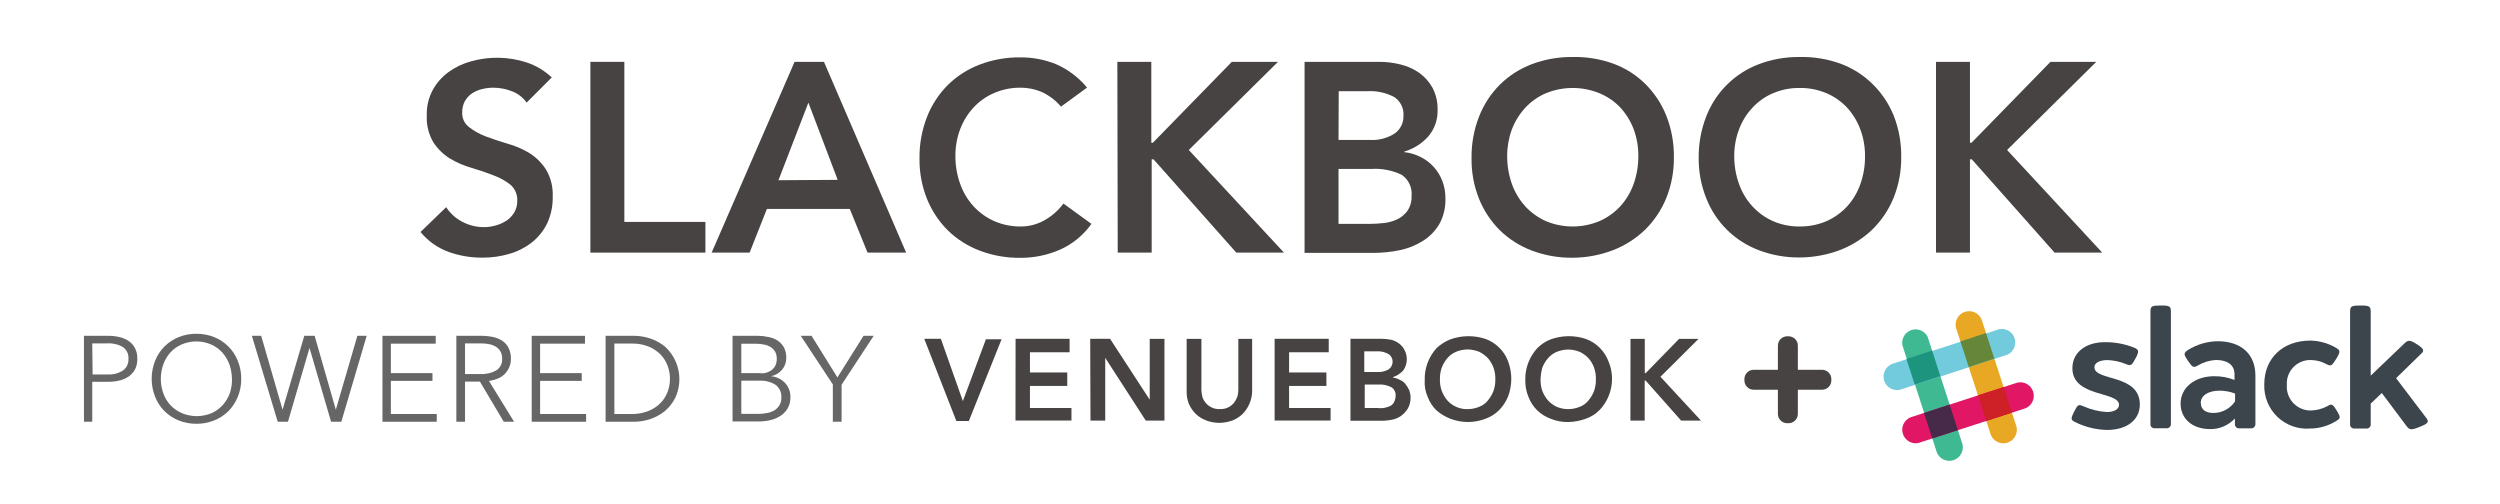
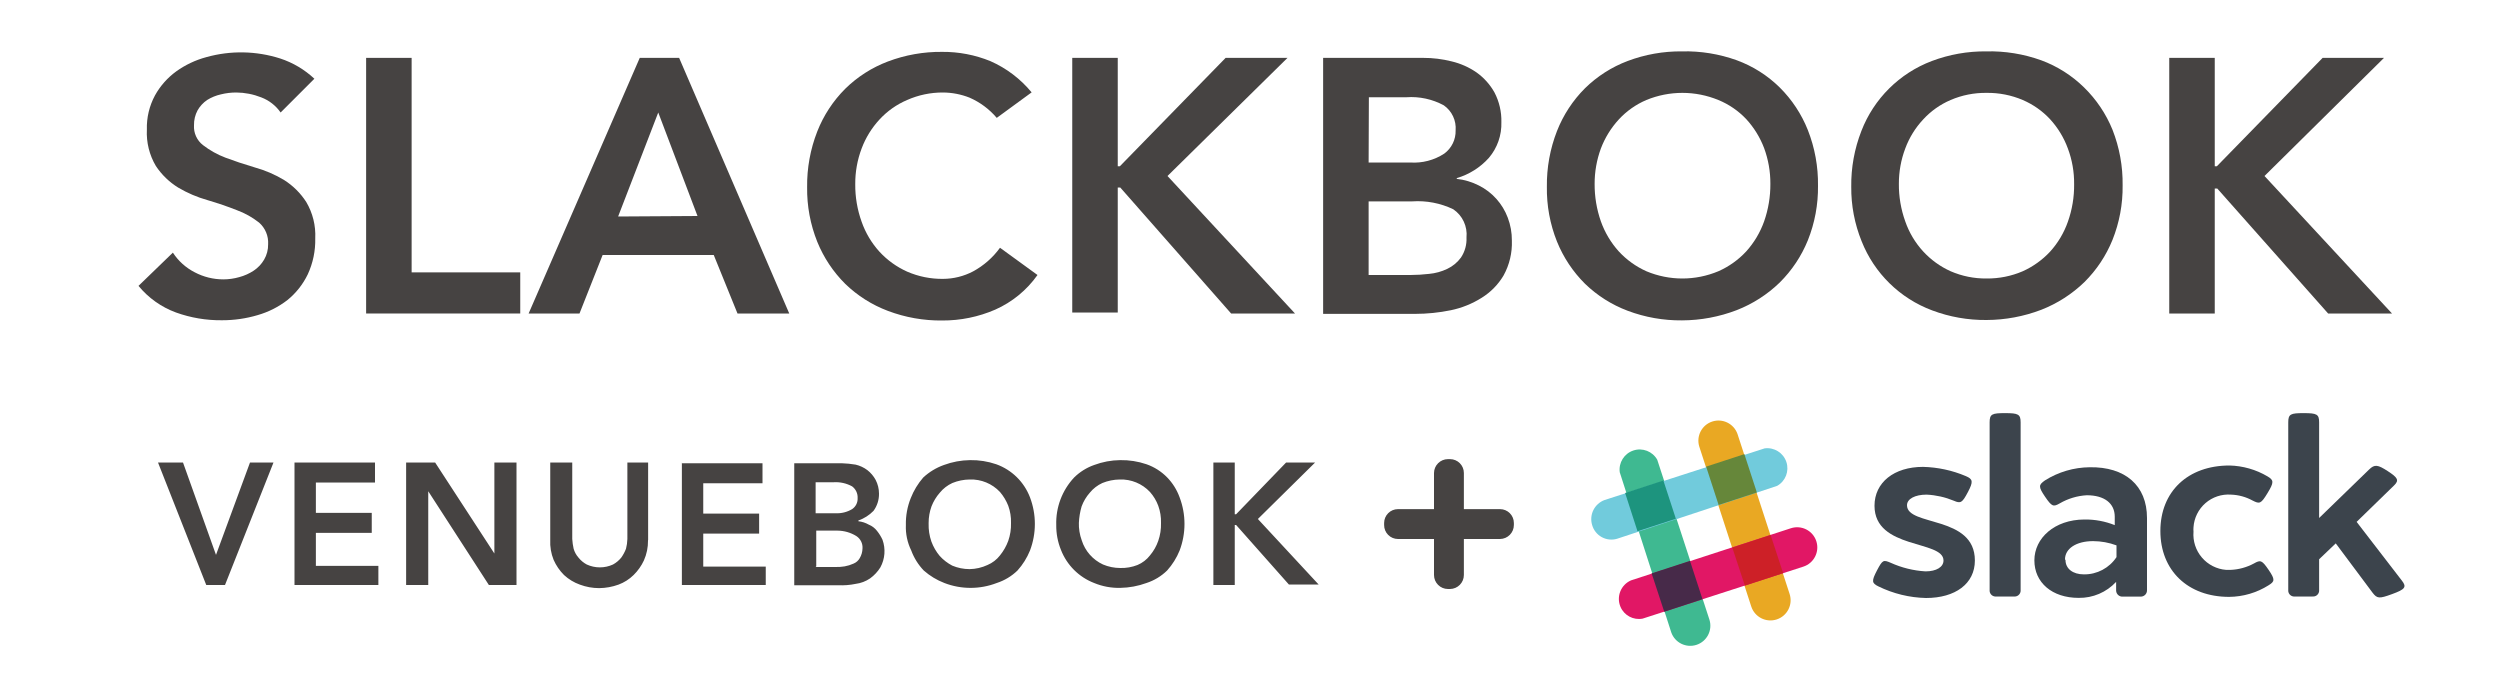
- <svg xmlns="http://www.w3.org/2000/svg" width="268" height="54" viewBox="0 0 268 54">
-   <path d="M212.43,34.25a1.45,1.45,0,0,0-2.75.89l3.74,11.49a1.45,1.45,0,0,0,2.75-.89Z" fill="#e9a823" />
-   <path d="M206.64,36.1a1.44,1.44,0,0,0-2.7.92l3.69,11.49a1.45,1.45,0,0,0,2.75-.89Z" fill="#3fb991" />
-   <path d="M217.13,43.77a1.45,1.45,0,0,0-.89-2.75l-11.47,3.73a1.45,1.45,0,0,0,.84,2.75Z" fill="#e11765" />
-   <path d="M207.14,47l2.75-.89L209,43.37l-2.75.9Z" fill="#472a49" />
-   <path d="M212.93,45.13l2.75-.9-.88-2.74-2.76.89Z" fill="#cd2027" />
-   <path d="M215.25,38a1.46,1.46,0,0,0,.63-1.95,1.44,1.44,0,0,0-1.52-.77L202.87,39a1.45,1.45,0,0,0-.9,1.76,1.43,1.43,0,0,0,1.78,1h0Z" fill="#71cbdc" />
-   <path d="M205.26,41.23l2.75-.9-.89-2.75-2.75.9Z" fill="#1d947e" />
-   <path d="M211.05,39.35l2.75-.9-.9-2.75-2.74.9Z" fill="#66873a" />
-   <path d="M228.79,37.27c.5.22.55.39.14,1.15s-.5.83-1,.62a5.7,5.7,0,0,0-2-.44c-.84,0-1.41.3-1.41.76,0,1.53,4.87.7,4.87,4,0,1.67-1.41,2.73-3.51,2.73a8.1,8.1,0,0,1-3.42-.84c-.48-.23-.5-.37-.1-1.15s.47-.76,1-.54a7.22,7.22,0,0,0,2.5.61c.78,0,1.3-.31,1.3-.77,0-1.48-5-.78-5-3.93,0-1.67,1.4-2.79,3.49-2.79A8.3,8.3,0,0,1,228.79,37.27Z" fill="#3c444c" />
-   <path d="M232.72,33.41V45.53a.44.44,0,0,1-.48.38H231a.42.42,0,0,1-.47-.38V33.41c0-.6.16-.66,1.11-.66S232.72,32.83,232.72,33.41Z" fill="#3c444c" />
-   <path d="M241.78,40.27v5.18a.45.45,0,0,1-.43.47h-1.29a.44.44,0,0,1-.48-.42v-.64A3.55,3.55,0,0,1,236.93,46c-1.9,0-3.17-1.1-3.17-2.74s1.43-2.92,3.6-2.93a5.85,5.85,0,0,1,2.18.4v-.6c0-1-.74-1.54-2-1.54a4.27,4.27,0,0,0-1.93.59c-.46.26-.56.23-1.06-.5s-.46-.83,0-1.16a6.15,6.15,0,0,1,3.2-.94C240.22,36.59,241.78,37.93,241.78,40.27Zm-5.84,3c0,.62.52,1,1.32,1a2.77,2.77,0,0,0,2.34-1.25v-.83a4.59,4.59,0,0,0-1.68-.31c-1.22,0-2,.55-2,1.31Z" fill="#3c444c" />
-   <path d="M250.43,37.29c.46.27.48.42,0,1.2s-.56.79-1.07.53a3.44,3.44,0,0,0-1.54-.42,2.51,2.51,0,0,0-2.67,2.34v.31A2.56,2.56,0,0,0,247.5,44h.32a3.94,3.94,0,0,0,1.67-.46c.47-.27.57-.25,1,.46s.44.83,0,1.1a5.38,5.38,0,0,1-2.83.84,4.57,4.57,0,0,1-4.93-4.73c0-2.83,2-4.7,4.95-4.7A5.7,5.7,0,0,1,250.43,37.29Z" fill="#3c444c" />
-   <path d="M260.07,44.77c.38.47.23.63-.7,1s-1.07.32-1.4-.11l-2.64-3.53-1.19,1.14v2.29a.43.43,0,0,1-.47.38H252.4a.43.43,0,0,1-.47-.38V33.41c0-.6.17-.66,1.11-.66s1.1.08,1.1.66v6.86l3.63-3.47c.39-.39.62-.35,1.33.11s.83.66.46,1l-2.7,2.63Z" fill="#3c444c" />
-   <path d="M9,36h2.6a5,5,0,0,1,1.27.15,2.87,2.87,0,0,1,1,.46,2.06,2.06,0,0,1,.63.77,2.42,2.42,0,0,1,.22,1.08,2.47,2.47,0,0,1-.22,1.09,2.24,2.24,0,0,1-.64.76,2.84,2.84,0,0,1-1,.47,5.05,5.05,0,0,1-1.28.15H9.89v4.28H9Zm.93,4.14h1.59a2.73,2.73,0,0,0,1.67-.43,1.45,1.45,0,0,0,.58-1.25,1.4,1.4,0,0,0-.59-1.25,2.93,2.93,0,0,0-1.66-.4H9.89Z" fill="#666" />
-   <path d="M25.86,40.61a4.88,4.88,0,0,1-.37,1.93,4.72,4.72,0,0,1-1,1.53,4.59,4.59,0,0,1-1.53,1,5,5,0,0,1-1.9.36,5,5,0,0,1-1.91-.36,4.65,4.65,0,0,1-1.52-1,4.56,4.56,0,0,1-1-1.53,5.24,5.24,0,0,1,0-3.87,4.56,4.56,0,0,1,1-1.53,4.81,4.81,0,0,1,1.52-1,5,5,0,0,1,1.91-.36,5,5,0,0,1,1.9.36,4.51,4.51,0,0,1,2.53,2.54A4.9,4.9,0,0,1,25.86,40.61Zm-1,0a4.64,4.64,0,0,0-.26-1.53,4,4,0,0,0-.76-1.28,3.53,3.53,0,0,0-1.2-.87,4,4,0,0,0-3.18,0,3.57,3.57,0,0,0-1.21.87,3.82,3.82,0,0,0-.75,1.28,4.64,4.64,0,0,0-.26,1.53,4.55,4.55,0,0,0,.26,1.53,3.59,3.59,0,0,0,2,2.15,4.11,4.11,0,0,0,3.18,0,3.67,3.67,0,0,0,1.2-.87,3.92,3.92,0,0,0,.76-1.28A4.55,4.55,0,0,0,24.87,40.61Z" fill="#666" />
-   <path d="M30.29,43.92h0L32.62,36h1.11L36,43.92h0L38.31,36h1l-2.72,9.21H35.49L33.18,37.3h0l-2.31,7.91h-1.1L27,36h1Z" fill="#666" />
-   <path d="M41.9,44.38h4.92v.83H41V36h5.71v.84H41.9V40h4.46v.83H41.9Z" fill="#666" />
-   <path d="M49.85,45.21h-.93V36h2.7a6.25,6.25,0,0,1,1.26.13,2.83,2.83,0,0,1,1,.43,1.92,1.92,0,0,1,.65.76,2.46,2.46,0,0,1,.24,1.14,2.25,2.25,0,0,1-.18.92,2.49,2.49,0,0,1-.5.73,2.36,2.36,0,0,1-.74.48,3.41,3.41,0,0,1-.94.24l2.7,4.38H54l-2.55-4.3H49.85Zm0-5.11h1.63a3.15,3.15,0,0,0,1.74-.41,1.37,1.37,0,0,0,.61-1.23,1.54,1.54,0,0,0-.17-.77,1.4,1.4,0,0,0-.47-.5,2.13,2.13,0,0,0-.72-.29,4.72,4.72,0,0,0-.95-.09H49.85Z" fill="#666" />
-   <path d="M57.9,44.38h4.93v.83H57V36h5.71v.84H57.9V40h4.46v.83H57.9Z" fill="#666" />
-   <path d="M64.92,36H68a5.49,5.49,0,0,1,1.72.29,5,5,0,0,1,1.56.86,4.73,4.73,0,0,1,1.12,5.47,4.44,4.44,0,0,1-1.12,1.44,5,5,0,0,1-1.56.86,5.49,5.49,0,0,1-1.72.29H64.92Zm.94,8.38h1.86a4.6,4.6,0,0,0,1.81-.33,3.77,3.77,0,0,0,1.28-.85,3.45,3.45,0,0,0,.76-1.2,3.92,3.92,0,0,0,.25-1.39,3.88,3.88,0,0,0-.25-1.39A3.49,3.49,0,0,0,70.81,38a3.92,3.92,0,0,0-1.28-.85,4.61,4.61,0,0,0-1.81-.32H65.86Z" fill="#666" />
-   <path d="M78.53,36h2.74a4.85,4.85,0,0,1,1.06.12,2.73,2.73,0,0,1,1,.37,2.16,2.16,0,0,1,.69.72,2.25,2.25,0,0,1,.27,1.15,1.93,1.93,0,0,1-.45,1.27,2.09,2.09,0,0,1-1.18.7v0a2.4,2.4,0,0,1,1.48.7,2.16,2.16,0,0,1,.59,1.6,2.31,2.31,0,0,1-.24,1.05,2.36,2.36,0,0,1-.68.8,3.2,3.2,0,0,1-1.08.52,5.2,5.2,0,0,1-1.42.18H78.53Zm.94,4h1.88A3.08,3.08,0,0,0,82,40a2.13,2.13,0,0,0,.64-.27,1.48,1.48,0,0,0,.46-.5,1.62,1.62,0,0,0,.17-.77,1.6,1.6,0,0,0-.17-.75,1.53,1.53,0,0,0-.48-.5,1.9,1.9,0,0,0-.7-.27,3.91,3.91,0,0,0-.86-.09H79.47Zm0,4.37h1.74a5.07,5.07,0,0,0,1-.09A2.4,2.4,0,0,0,83,44a1.67,1.67,0,0,0,.56-.56,1.54,1.54,0,0,0,.2-.82,1.57,1.57,0,0,0-.61-1.36,2.94,2.94,0,0,0-1.75-.45H79.47Z" fill="#666" />
-   <path d="M90.22,45.21h-.94v-4L85.84,36H87l2.77,4.46L92.57,36h1.09l-3.44,5.24Z" fill="#666" />
-   <path d="M174.79,36.33h1.53V40h.1L180,36.33h2.08L178,40.39l4.35,4.7h-2.13l-3.81-4.3h-.1v4.3h-1.53Zm-9.64,4.31a3.45,3.45,0,0,0,.19,1.28,3.54,3.54,0,0,0,.6,1,3,3,0,0,0,.94.69,3.17,3.17,0,0,0,1.23.25,3.22,3.22,0,0,0,1.24-.25,2.12,2.12,0,0,0,.94-.69,3.52,3.52,0,0,0,.59-1,3.62,3.62,0,0,0,.2-1.28,3.4,3.4,0,0,0-.2-1.24,2.92,2.92,0,0,0-1.53-1.68,3.43,3.43,0,0,0-1.24-.25,3.37,3.37,0,0,0-1.23.25,2.47,2.47,0,0,0-.94.69,3.28,3.28,0,0,0-.6,1A5,5,0,0,0,165.15,40.64Zm-1.64.1a4.88,4.88,0,0,1,.35-1.93,5,5,0,0,1,.94-1.49,4.09,4.09,0,0,1,1.43-.94,5.77,5.77,0,0,1,1.88-.34,5.71,5.71,0,0,1,1.88.29,4.08,4.08,0,0,1,1.49.94,4.13,4.13,0,0,1,.94,1.44,4.85,4.85,0,0,1-.94,5.24,3.8,3.8,0,0,1-1.49.94,5.66,5.66,0,0,1-1.88.35,4.7,4.7,0,0,1-1.88-.35A4.19,4.19,0,0,1,164.8,44a4,4,0,0,1-.94-1.43A4.54,4.54,0,0,1,163.51,40.74Zm-9.15-.1a3.44,3.44,0,0,0,.2,1.28,3.76,3.76,0,0,0,.59,1,2.82,2.82,0,0,0,2.18.94,3.26,3.26,0,0,0,1.24-.25,2.18,2.18,0,0,0,.94-.69,3.76,3.76,0,0,0,.59-1,3.62,3.62,0,0,0,.2-1.28,3.4,3.4,0,0,0-.2-1.24,3.47,3.47,0,0,0-.59-1,3.41,3.41,0,0,0-.94-.69,3.47,3.47,0,0,0-1.24-.25,3.43,3.43,0,0,0-1.24.25,2.63,2.63,0,0,0-.94.69,3.47,3.47,0,0,0-.59,1A3.4,3.4,0,0,0,154.36,40.64Zm-1.63.1A4.89,4.89,0,0,1,154,37.32a4.58,4.58,0,0,1,1.48-.94,5.72,5.72,0,0,1,1.88-.34,5.8,5.8,0,0,1,1.88.29,4,4,0,0,1,1.48.94,4,4,0,0,1,.94,1.44,5.36,5.36,0,0,1,0,3.81,4.56,4.56,0,0,1-.94,1.43,3.76,3.76,0,0,1-1.48.94,5.22,5.22,0,0,1-3.76,0A5,5,0,0,1,154,44a3.83,3.83,0,0,1-.94-1.43A3.79,3.79,0,0,1,152.73,40.74Zm-6.48,3h1.43a3.08,3.08,0,0,0,.65,0,3,3,0,0,0,.64-.19.88.88,0,0,0,.45-.4,1.56,1.56,0,0,0,.19-.69,1,1,0,0,0-.44-.94,2.61,2.61,0,0,0-1.39-.3H146.3v2.57Zm0-3.86h1.43a2.1,2.1,0,0,0,1.19-.29,1,1,0,0,0,0-1.63,2.4,2.4,0,0,0-1.33-.3h-1.29v2.22Zm-1.53-3.56h3.41a6.64,6.64,0,0,1,1,.1,2.26,2.26,0,0,1,.84.4,2,2,0,0,1,.59.69,2.11,2.11,0,0,1-.15,2.23,2.79,2.79,0,0,1-1.08.69v.05a1.91,1.91,0,0,1,.74.25,1.25,1.25,0,0,1,.59.44,3,3,0,0,1,.4.64,2.36,2.36,0,0,1-.15,2,2.8,2.8,0,0,1-.74.79,2.43,2.43,0,0,1-1,.4,5,5,0,0,1-1.24.1h-3.16V36.33Zm-8.07,0h5.79v1.44h-4.25v2.17h4v1.44h-4v2.37h4.45v1.34h-6V36.33Zm-2.42,5.54a3.37,3.37,0,0,1-.3,1.44,3.44,3.44,0,0,1-.74,1.09,3.26,3.26,0,0,1-1.09.69,4.22,4.22,0,0,1-1.38.25,4,4,0,0,1-1.39-.25,3.44,3.44,0,0,1-1.13-.69,3.63,3.63,0,0,1-.75-1.09,3.52,3.52,0,0,1-.24-1.44V36.33h1.58v5.49a3.92,3.92,0,0,0,.1.7,1.8,1.8,0,0,0,.34.64,1.84,1.84,0,0,0,.6.49,1.73,1.73,0,0,0,.94.2,1.77,1.77,0,0,0,.94-.2,1.91,1.91,0,0,0,.59-.49,2.82,2.82,0,0,0,.35-.64,3.38,3.38,0,0,0,.1-.7V36.33h1.48v5.54Zm-17.36-5.54H119l4.25,6.53V36.33h1.58v8.76h-2l-4.35-6.73v6.73h-1.58Zm-8,0h5.79v1.44h-4.25v2.17h4v1.44h-4v2.37h4.45v1.34h-6Zm-9.79,0h1.78L103.22,43l2.47-6.63h1.68l-3.51,8.76h-1.34Z" fill="#464342" />
-   <path d="M188,39.64h2.59V37.05a1,1,0,0,1,1-1h.14a1,1,0,0,1,1,1v2.59h2.59a1,1,0,0,1,1,1v.14a1,1,0,0,1-1,1h-2.59v2.59a1,1,0,0,1-1,1h-.14a1,1,0,0,1-1-1V41.78H188a1,1,0,0,1-1-1v-.14A1,1,0,0,1,188,39.64Z" fill="#464342" />
-   <path d="M56.45,11A3.32,3.32,0,0,0,54.9,9.79a5.55,5.55,0,0,0-2-.39,5.05,5.05,0,0,0-1.23.15,3.54,3.54,0,0,0-1.07.46,2.49,2.49,0,0,0-.76.82,2.42,2.42,0,0,0-.29,1.2,1.86,1.86,0,0,0,.72,1.59,7,7,0,0,0,1.79,1q1.06.4,2.34.78a9.52,9.52,0,0,1,2.34,1,5.81,5.81,0,0,1,1.79,1.77,5.22,5.22,0,0,1,.72,2.91,6.5,6.5,0,0,1-.6,2.88A6,6,0,0,1,57,26a7.09,7.09,0,0,1-2.39,1.21,9.94,9.94,0,0,1-2.86.41A10.52,10.52,0,0,1,48.08,27a7,7,0,0,1-3-2.13l2.75-2.66a4.54,4.54,0,0,0,1.74,1.57,4.9,4.9,0,0,0,2.3.57,4.64,4.64,0,0,0,1.27-.18,3.93,3.93,0,0,0,1.16-.52,2.69,2.69,0,0,0,.83-.88,2.35,2.35,0,0,0,.32-1.23,2.14,2.14,0,0,0-.72-1.73,6.51,6.51,0,0,0-1.79-1c-.71-.28-1.49-.55-2.34-.8a9.87,9.87,0,0,1-2.34-1,5.79,5.79,0,0,1-1.79-1.73,5.2,5.2,0,0,1-.72-2.91,5.42,5.42,0,0,1,.65-2.74,5.92,5.92,0,0,1,1.7-1.92,7.45,7.45,0,0,1,2.41-1.14,10.3,10.3,0,0,1,5.91.11,7.34,7.34,0,0,1,2.73,1.62Z" fill="#464342" />
-   <path d="M63.29,6.63h3.64V23.79h8.69v3.29H63.29Z" fill="#464342" />
-   <path d="M85.18,6.63h3.15l8.81,20.45H93l-1.9-4.68H82.21l-1.85,4.68H76.29ZM89.8,19.28,86.66,11l-3.21,8.32Z" fill="#464342" />
-   <path d="M113.74,11.43a6,6,0,0,0-2.18-1.62,5.87,5.87,0,0,0-2.12-.41,7,7,0,0,0-2.87.57,6.43,6.43,0,0,0-2.21,1.56,7.06,7.06,0,0,0-1.43,2.32,7.93,7.93,0,0,0-.51,2.86,8.68,8.68,0,0,0,.51,3,7,7,0,0,0,1.43,2.4,6.79,6.79,0,0,0,2.21,1.59,7,7,0,0,0,2.87.58,5.21,5.21,0,0,0,2.41-.6A6.44,6.44,0,0,0,114,21.82L117,24a8.23,8.23,0,0,1-3.38,2.77,10.53,10.53,0,0,1-4.25.87,11.92,11.92,0,0,1-4.34-.77,9.93,9.93,0,0,1-3.41-2.16,10.09,10.09,0,0,1-2.24-3.37,11.33,11.33,0,0,1-.81-4.36,11.84,11.84,0,0,1,.81-4.46,10,10,0,0,1,2.24-3.42,9.83,9.83,0,0,1,3.41-2.18,11.92,11.92,0,0,1,4.34-.77,10,10,0,0,1,3.86.74,8.93,8.93,0,0,1,3.3,2.5Z" fill="#464342" />
-   <path d="M119.78,6.63h3.64V15.3h.17l8.46-8.67H137l-9.56,9.45,10.2,11h-5.11l-8.87-10h-.2v10h-3.64Z" fill="#464342" />
-   <path d="M139.85,6.63h8a9.24,9.24,0,0,1,2.28.28,5.91,5.91,0,0,1,2,.89,4.9,4.9,0,0,1,1.43,1.6,4.88,4.88,0,0,1,.55,2.37,4.21,4.21,0,0,1-1,2.86,5.56,5.56,0,0,1-2.57,1.62v.06a5.12,5.12,0,0,1,1.77.53,4.69,4.69,0,0,1,1.4,1.07,4.75,4.75,0,0,1,.91,1.5,5.05,5.05,0,0,1,.33,1.84,5.37,5.37,0,0,1-.66,2.78,5.26,5.26,0,0,1-1.75,1.79,7.47,7.47,0,0,1-2.48,1,14.28,14.28,0,0,1-2.85.29h-7.36ZM143.49,15h3.32a4.43,4.43,0,0,0,2.73-.71,2.23,2.23,0,0,0,.91-1.86,2.23,2.23,0,0,0-.94-2,5.46,5.46,0,0,0-3-.65h-3Zm0,9h3.35a13.33,13.33,0,0,0,1.49-.09,4.26,4.26,0,0,0,1.45-.4,2.87,2.87,0,0,0,1.1-.91,2.66,2.66,0,0,0,.44-1.6,2.44,2.44,0,0,0-1.06-2.26,6.57,6.57,0,0,0-3.28-.63h-3.49Z" fill="#464342" />
-   <path d="M157.75,16.94a11.84,11.84,0,0,1,.81-4.46,10,10,0,0,1,2.24-3.42,9.83,9.83,0,0,1,3.41-2.18,12,12,0,0,1,4.35-.77,12.1,12.1,0,0,1,4.38.71A9.6,9.6,0,0,1,176.38,9a10,10,0,0,1,2.25,3.41,11.72,11.72,0,0,1,.81,4.45,11.36,11.36,0,0,1-.81,4.36,10.11,10.11,0,0,1-2.25,3.38,10.33,10.33,0,0,1-3.44,2.21,12.32,12.32,0,0,1-4.38.82,12,12,0,0,1-4.35-.77,9.93,9.93,0,0,1-3.41-2.16,10.09,10.09,0,0,1-2.24-3.37A11.33,11.33,0,0,1,157.75,16.94Zm3.82-.23a8.92,8.92,0,0,0,.5,3,7.19,7.19,0,0,0,1.43,2.4,6.79,6.79,0,0,0,2.21,1.59,7.44,7.44,0,0,0,5.76,0,6.77,6.77,0,0,0,2.23-1.59,7.19,7.19,0,0,0,1.43-2.4,8.92,8.92,0,0,0,.5-3,8.15,8.15,0,0,0-.5-2.86,7.23,7.23,0,0,0-1.43-2.32A6.42,6.42,0,0,0,171.47,10a7.56,7.56,0,0,0-5.76,0,6.43,6.43,0,0,0-2.21,1.56,7.23,7.23,0,0,0-1.43,2.32A8.15,8.15,0,0,0,161.57,16.71Z" fill="#464342" />
-   <path d="M182.1,16.94a11.84,11.84,0,0,1,.81-4.46,9.73,9.73,0,0,1,5.64-5.6,12,12,0,0,1,4.35-.77,12.15,12.15,0,0,1,4.39.71A9.69,9.69,0,0,1,200.73,9,10,10,0,0,1,203,12.38a11.72,11.72,0,0,1,.81,4.45,11.36,11.36,0,0,1-.81,4.36,10.11,10.11,0,0,1-2.25,3.38,10.43,10.43,0,0,1-3.44,2.21,12.38,12.38,0,0,1-4.39.82,12,12,0,0,1-4.35-.77,9.72,9.72,0,0,1-5.64-5.53A11.33,11.33,0,0,1,182.1,16.94Zm3.81-.23a8.68,8.68,0,0,0,.51,3,6.88,6.88,0,0,0,1.43,2.4,6.75,6.75,0,0,0,2.2,1.59,7.05,7.05,0,0,0,2.88.58,7.14,7.14,0,0,0,2.89-.58A6.83,6.83,0,0,0,198,22.14a7,7,0,0,0,1.43-2.4,8.68,8.68,0,0,0,.5-3,7.93,7.93,0,0,0-.5-2.86A7.06,7.06,0,0,0,198,11.53,6.47,6.47,0,0,0,195.82,10a7.13,7.13,0,0,0-2.89-.57,7.05,7.05,0,0,0-2.88.57,6.39,6.39,0,0,0-2.2,1.56,6.9,6.9,0,0,0-1.43,2.32A7.93,7.93,0,0,0,185.91,16.71Z" fill="#464342" />
-   <path d="M207.54,6.63h3.64V15.3h.17l8.46-8.67h4.91l-9.56,9.45,10.2,11h-5.11l-8.87-10h-.2v10h-3.64Z" fill="#464342" />
+ <svg xmlns="http://www.w3.org/2000/svg" width="200" height="54" viewBox="0 0 200 54">
+   <path d="M139,34.72a1.61,1.61,0,0,0-3.06,1l4.16,12.8a1.61,1.61,0,0,0,3.07-1Z" fill="#e9a823" />
+   <path d="M132.58,36.78a1.61,1.61,0,0,0-3,1l4.12,12.81a1.61,1.61,0,0,0,3.06-1Z" fill="#3fb991" />
+   <path d="M144.27,45.33a1.61,1.61,0,0,0-1-3.07l-12.79,4.17a1.62,1.62,0,0,0-.84,2.12,1.6,1.6,0,0,0,1.77.94Z" fill="#e11765" />
+   <path d="M133.14,48.94l3.06-1-1-3.07-3.07,1Z" fill="#472a49" />
+   <path d="M139.59,46.85l3.06-1-1-3.05-3.07,1Z" fill="#cd2027" />
+   <path d="M142.17,38.87a1.61,1.61,0,0,0-1-3L128.37,40a1.63,1.63,0,0,0-1,2,1.6,1.6,0,0,0,2,1.1h0Z" fill="#71cbdc" />
+   <path d="M131,42.5l3.07-1-1-3.06-3.06,1Z" fill="#1d947e" />
+   <path d="M137.49,40.4l3.06-1-1-3.07-3.06,1Z" fill="#66873a" />
+   <path d="M157.27,38.09c.56.24.61.43.16,1.28s-.57.93-1.12.69a6.52,6.52,0,0,0-2.18-.49c-.93,0-1.57.34-1.57.85,0,1.71,5.43.78,5.43,4.42,0,1.86-1.57,3-3.91,3a9.1,9.1,0,0,1-3.81-.93c-.53-.26-.56-.42-.11-1.28s.52-.85,1.09-.61a7.9,7.9,0,0,0,2.79.69c.87,0,1.44-.35,1.44-.87,0-1.65-5.52-.86-5.52-4.38,0-1.86,1.56-3.11,3.88-3.11A9.35,9.35,0,0,1,157.27,38.09Z" fill="#3c444c" />
+   <path d="M161.65,33.79v13.5a.48.48,0,0,1-.53.43H159.7a.48.48,0,0,1-.53-.43V33.79c0-.67.19-.74,1.24-.74S161.65,33.14,161.65,33.79Z" fill="#3c444c" />
+   <path d="M171.76,41.44v5.77a.5.5,0,0,1-.49.52h-1.44a.5.5,0,0,1-.54-.47.28.28,0,0,1,0-.09v-.62a4,4,0,0,1-3,1.28c-2.12,0-3.54-1.22-3.54-3s1.61-3.26,4-3.27a6.31,6.31,0,0,1,2.43.45v-.67c0-1.07-.82-1.72-2.24-1.72a4.85,4.85,0,0,0-2.16.65c-.51.29-.63.27-1.18-.54s-.51-.94,0-1.3a6.85,6.85,0,0,1,3.57-1.05C170,37.33,171.76,38.83,171.76,41.44Zm-6.52,3.36c0,.69.58,1.15,1.47,1.15a3.08,3.08,0,0,0,2.61-1.38v-.94a5.43,5.43,0,0,0-1.87-.34c-1.37,0-2.25.61-2.25,1.46Z" fill="#3c444c" />
+   <path d="M181.4,38.11c.51.3.53.47,0,1.34s-.63.88-1.2.59a3.85,3.85,0,0,0-1.72-.47,2.8,2.8,0,0,0-3,2.61,2,2,0,0,0,0,.35,2.84,2.84,0,0,0,2.61,3.06h.36a4.31,4.31,0,0,0,1.86-.51c.53-.3.64-.28,1.18.51s.48.93,0,1.23a6,6,0,0,1-3.16.93c-3.3,0-5.5-2.11-5.5-5.27s2.2-5.24,5.53-5.24A6.28,6.28,0,0,1,181.4,38.11Z" fill="#3c444c" />
+   <path d="M192.15,46.45c.41.52.25.7-.79,1.08s-1.19.36-1.56-.12l-2.94-3.94-1.33,1.27v2.55a.48.48,0,0,1-.52.43h-1.42a.48.48,0,0,1-.53-.43V33.79c0-.67.19-.74,1.24-.74s1.23.09,1.23.74v7.65l4-3.88c.44-.43.69-.39,1.49.13s.93.73.51,1.14l-3,2.92Z" fill="#3c444c" />
+   <path d="M97.07,37h1.71v4.14h.11l4-4.14h2.32l-4.58,4.52,4.86,5.24h-2.38L98.89,42h-.11V46.8H97.07Zm-10.76,4.8a3.8,3.8,0,0,0,.23,1.43,3.18,3.18,0,0,0,1.7,1.93,3.57,3.57,0,0,0,1.38.28A3.5,3.5,0,0,0,91,45.2a2.48,2.48,0,0,0,1-.77,3.66,3.66,0,0,0,.66-1.16,4,4,0,0,0,.22-1.43,3.7,3.7,0,0,0-.22-1.38,3.47,3.47,0,0,0-.66-1.1,3.16,3.16,0,0,0-2.43-1,3.82,3.82,0,0,0-1.38.28,2.8,2.8,0,0,0-1,.77,3.47,3.47,0,0,0-.66,1.1A5.53,5.53,0,0,0,86.31,41.84ZM84.5,42a5.32,5.32,0,0,1,1.43-3.8,4.33,4.33,0,0,1,1.6-1,6.12,6.12,0,0,1,2.09-.39,6.21,6.21,0,0,1,2.1.33,4.3,4.3,0,0,1,1.65,1.05,4.46,4.46,0,0,1,1,1.6,6,6,0,0,1,0,4.25,5.48,5.48,0,0,1-1,1.6,4.23,4.23,0,0,1-1.65,1,6.42,6.42,0,0,1-2.1.39,5.15,5.15,0,0,1-2.09-.39,4.65,4.65,0,0,1-2.65-2.64A5.14,5.14,0,0,1,84.5,42Zm-10.21-.11a4,4,0,0,0,.22,1.43,3.88,3.88,0,0,0,.67,1.16,3.66,3.66,0,0,0,1,.77,3.57,3.57,0,0,0,1.38.28A3.54,3.54,0,0,0,79,45.2a2.48,2.48,0,0,0,1-.77,4.08,4.08,0,0,0,.66-1.16,4,4,0,0,0,.22-1.43,3.7,3.7,0,0,0-.22-1.38,3.88,3.88,0,0,0-.66-1.1,3.16,3.16,0,0,0-2.43-1,3.78,3.78,0,0,0-1.38.28,2.8,2.8,0,0,0-1,.77,3.68,3.68,0,0,0-.67,1.1A3.92,3.92,0,0,0,74.29,41.84ZM72.47,42a5.45,5.45,0,0,1,.39-2.15,5.67,5.67,0,0,1,1-1.65,4.77,4.77,0,0,1,1.65-1,6.23,6.23,0,0,1,2.1-.39,6.15,6.15,0,0,1,2.09.33,4.53,4.53,0,0,1,2.7,2.65,6,6,0,0,1,0,4.25,5.45,5.45,0,0,1-1,1.6,4.27,4.27,0,0,1-1.66,1,5.82,5.82,0,0,1-4.19,0,5.45,5.45,0,0,1-1.65-1,4.64,4.64,0,0,1-1-1.6A4.23,4.23,0,0,1,72.47,42Zm-7.22,3.36h1.6a3.79,3.79,0,0,0,.72-.05,3,3,0,0,0,.71-.22,1,1,0,0,0,.5-.44,1.59,1.59,0,0,0,.22-.77,1.09,1.09,0,0,0-.5-1A2.91,2.91,0,0,0,67,42.45H65.3v2.86Zm0-4.3h1.6a2.35,2.35,0,0,0,1.32-.33,1,1,0,0,0,.44-.88,1.1,1.1,0,0,0-.44-.94,2.72,2.72,0,0,0-1.49-.33H65.25V41Zm-1.71-4h3.8a8.34,8.34,0,0,1,1.11.11,2.55,2.55,0,0,1,.94.44,2.5,2.5,0,0,1,.66.78,2.38,2.38,0,0,1,.27,1.1,2.27,2.27,0,0,1-.44,1.38,3.14,3.14,0,0,1-1.21.77v.06a2.14,2.14,0,0,1,.83.27,1.57,1.57,0,0,1,.66.5,3.39,3.39,0,0,1,.44.71,2.7,2.7,0,0,1-.17,2.21,3.13,3.13,0,0,1-.82.88,2.63,2.63,0,0,1-1.16.44,5.6,5.6,0,0,1-1.38.11H63.54V37Zm-9,0H61v1.6H56.26v2.43h4.47v1.6H56.26v2.64h5V46.8H54.55V37Zm-2.7,6.18a3.78,3.78,0,0,1-.33,1.6A4,4,0,0,1,50.69,46a3.42,3.42,0,0,1-1.21.77,4.68,4.68,0,0,1-1.55.28,4.4,4.4,0,0,1-1.54-.28A3.67,3.67,0,0,1,45.12,46a4,4,0,0,1-.83-1.21,3.77,3.77,0,0,1-.27-1.6V37h1.76v6.12a5,5,0,0,0,.11.78,1.84,1.84,0,0,0,.39.71,2.13,2.13,0,0,0,.66.55,2.51,2.51,0,0,0,2.1,0,2.25,2.25,0,0,0,.66-.55,3.21,3.21,0,0,0,.38-.71,3.49,3.49,0,0,0,.11-.78V37h1.66v6.18ZM32.49,37h2.32l4.74,7.28V37h1.77V46.8H39.11l-4.85-7.5v7.5H32.49Zm-8.93,0H30v1.6H25.27v2.43h4.47v1.6H25.27v2.64h5V46.8H23.56ZM12.64,37h2l2.64,7.39L20,37h1.88L18,46.8H16.5Z" fill="#464342" />
+   <path d="M111.84,40.73h2.88V37.84a1.12,1.12,0,0,1,1.12-1.11H116a1.11,1.11,0,0,1,1.11,1.11v2.89H120a1.11,1.11,0,0,1,1.11,1.11V42A1.12,1.12,0,0,1,120,43.12h-2.89V46A1.12,1.12,0,0,1,116,47.12h-.16A1.12,1.12,0,0,1,114.72,46V43.12h-2.88A1.11,1.11,0,0,1,110.73,42v-.16A1.11,1.11,0,0,1,111.84,40.73Z" fill="#464342" />
+   <path d="M22.45,9A3.32,3.32,0,0,0,20.9,7.79a5.55,5.55,0,0,0-2-.39,5.05,5.05,0,0,0-1.23.15A3.54,3.54,0,0,0,16.57,8a2.49,2.49,0,0,0-.76.82,2.42,2.42,0,0,0-.29,1.2,1.86,1.86,0,0,0,.72,1.59,7,7,0,0,0,1.79,1q1.06.4,2.34.78a9.52,9.52,0,0,1,2.34,1,5.81,5.81,0,0,1,1.79,1.77,5.22,5.22,0,0,1,.72,2.91,6.5,6.5,0,0,1-.6,2.88A6,6,0,0,1,23,24a7.09,7.09,0,0,1-2.39,1.21,9.94,9.94,0,0,1-2.86.41A10.52,10.52,0,0,1,14.08,25a7,7,0,0,1-3-2.13l2.75-2.66a4.54,4.54,0,0,0,1.74,1.57,4.9,4.9,0,0,0,2.3.57,4.64,4.64,0,0,0,1.27-.18,3.93,3.93,0,0,0,1.16-.52,2.69,2.69,0,0,0,.83-.88,2.35,2.35,0,0,0,.32-1.23,2.14,2.14,0,0,0-.72-1.73,6.51,6.51,0,0,0-1.79-1c-.71-.28-1.49-.55-2.34-.8a9.87,9.87,0,0,1-2.34-1,5.79,5.79,0,0,1-1.79-1.73,5.2,5.2,0,0,1-.72-2.91,5.42,5.42,0,0,1,.65-2.74,5.92,5.92,0,0,1,1.7-1.92,7.45,7.45,0,0,1,2.41-1.14,10.3,10.3,0,0,1,5.91.11,7.34,7.34,0,0,1,2.73,1.62Z" fill="#464342" />
+   <path d="M29.29,4.63h3.64V21.79h8.69v3.29H29.29Z" fill="#464342" />
+   <path d="M51.18,4.63h3.15l8.81,20.45H59l-1.9-4.68H48.21l-1.85,4.68H42.29ZM55.8,17.28,52.66,9l-3.21,8.32Z" fill="#464342" />
+   <path d="M79.74,9.43a6,6,0,0,0-2.18-1.62,5.87,5.87,0,0,0-2.12-.41A7,7,0,0,0,72.57,8a6.43,6.43,0,0,0-2.21,1.56,7.06,7.06,0,0,0-1.43,2.32,7.93,7.93,0,0,0-.51,2.86,8.68,8.68,0,0,0,.51,3,7,7,0,0,0,1.43,2.4,6.79,6.79,0,0,0,2.21,1.59,7,7,0,0,0,2.87.58,5.21,5.21,0,0,0,2.41-.6A6.44,6.44,0,0,0,80,19.82L83,22a8.23,8.23,0,0,1-3.38,2.77,10.53,10.53,0,0,1-4.25.87,11.92,11.92,0,0,1-4.34-.77,9.93,9.93,0,0,1-3.41-2.16,10.09,10.09,0,0,1-2.24-3.37,11.33,11.33,0,0,1-.81-4.36,11.84,11.84,0,0,1,.81-4.46,10,10,0,0,1,2.24-3.42,9.83,9.83,0,0,1,3.41-2.18,11.92,11.92,0,0,1,4.34-.77,10,10,0,0,1,3.86.74,8.93,8.93,0,0,1,3.3,2.5Z" fill="#464342" />
+   <path d="M85.78,4.63h3.64V13.3h.17l8.46-8.67H103L93.4,14.08l10.2,11H98.49L89.62,15h-.2v10H85.78Z" fill="#464342" />
+   <path d="M105.85,4.63h8a9.24,9.24,0,0,1,2.28.28,5.91,5.91,0,0,1,2,.89,4.9,4.9,0,0,1,1.43,1.6,4.88,4.88,0,0,1,.55,2.37,4.21,4.21,0,0,1-1,2.86,5.56,5.56,0,0,1-2.57,1.62v.06a5.12,5.12,0,0,1,1.77.53,4.69,4.69,0,0,1,1.4,1.07,4.75,4.75,0,0,1,.91,1.5,5.05,5.05,0,0,1,.33,1.84,5.37,5.37,0,0,1-.66,2.78,5.26,5.26,0,0,1-1.75,1.79,7.47,7.47,0,0,1-2.48,1,14.28,14.28,0,0,1-2.85.29h-7.36ZM109.49,13h3.32a4.43,4.43,0,0,0,2.73-.71,2.23,2.23,0,0,0,.91-1.86,2.23,2.23,0,0,0-.94-2,5.46,5.46,0,0,0-3-.65h-3Zm0,9h3.35a13.33,13.33,0,0,0,1.49-.09,4.26,4.26,0,0,0,1.45-.4,2.87,2.87,0,0,0,1.1-.91,2.66,2.66,0,0,0,.44-1.6,2.44,2.44,0,0,0-1.06-2.26,6.57,6.57,0,0,0-3.28-.63h-3.49Z" fill="#464342" />
+   <path d="M123.75,14.94a11.84,11.84,0,0,1,.81-4.46,10,10,0,0,1,2.24-3.42,9.83,9.83,0,0,1,3.41-2.18,12,12,0,0,1,4.35-.77,12.1,12.1,0,0,1,4.38.71A9.6,9.6,0,0,1,142.38,7a10,10,0,0,1,2.25,3.41,11.72,11.72,0,0,1,.81,4.45,11.36,11.36,0,0,1-.81,4.36,10.11,10.11,0,0,1-2.25,3.38,10.33,10.33,0,0,1-3.44,2.21,12.32,12.32,0,0,1-4.38.82,12,12,0,0,1-4.35-.77,9.93,9.93,0,0,1-3.41-2.16,10.09,10.09,0,0,1-2.24-3.37A11.33,11.33,0,0,1,123.75,14.94Zm3.82-.23a8.92,8.92,0,0,0,.5,3,7.19,7.19,0,0,0,1.43,2.4,6.79,6.79,0,0,0,2.21,1.59,7.44,7.44,0,0,0,5.76,0,6.77,6.77,0,0,0,2.23-1.59,7.19,7.19,0,0,0,1.43-2.4,8.92,8.92,0,0,0,.5-3,8.15,8.15,0,0,0-.5-2.86,7.23,7.23,0,0,0-1.43-2.32A6.42,6.42,0,0,0,137.47,8a7.56,7.56,0,0,0-5.76,0,6.43,6.43,0,0,0-2.21,1.56,7.23,7.23,0,0,0-1.43,2.32A8.15,8.15,0,0,0,127.57,14.71Z" fill="#464342" />
+   <path d="M148.1,14.94a11.84,11.84,0,0,1,.81-4.46,9.73,9.73,0,0,1,5.64-5.6,12,12,0,0,1,4.35-.77,12.15,12.15,0,0,1,4.39.71A9.69,9.69,0,0,1,166.73,7,10,10,0,0,1,169,10.38a11.72,11.72,0,0,1,.81,4.45,11.36,11.36,0,0,1-.81,4.36,10.11,10.11,0,0,1-2.25,3.38,10.43,10.43,0,0,1-3.44,2.21,12.38,12.38,0,0,1-4.39.82,12,12,0,0,1-4.35-.77,9.72,9.72,0,0,1-5.64-5.53A11.33,11.33,0,0,1,148.1,14.94Zm3.81-.23a8.68,8.68,0,0,0,.51,3,6.88,6.88,0,0,0,1.43,2.4,6.75,6.75,0,0,0,2.2,1.59,7.05,7.05,0,0,0,2.88.58,7.14,7.14,0,0,0,2.89-.58A6.83,6.83,0,0,0,164,20.14a7,7,0,0,0,1.43-2.4,8.68,8.68,0,0,0,.5-3,7.93,7.93,0,0,0-.5-2.86A7.06,7.06,0,0,0,164,9.53,6.47,6.47,0,0,0,161.82,8a7.13,7.13,0,0,0-2.89-.57,7.05,7.05,0,0,0-2.88.57,6.39,6.39,0,0,0-2.2,1.56,6.9,6.9,0,0,0-1.43,2.32A7.93,7.93,0,0,0,151.91,14.71Z" fill="#464342" />
+   <path d="M173.54,4.63h3.64V13.3h.17l8.46-8.67h4.91l-9.56,9.45,10.2,11h-5.11l-8.87-10h-.2v10h-3.64Z" fill="#464342" />
</svg>
